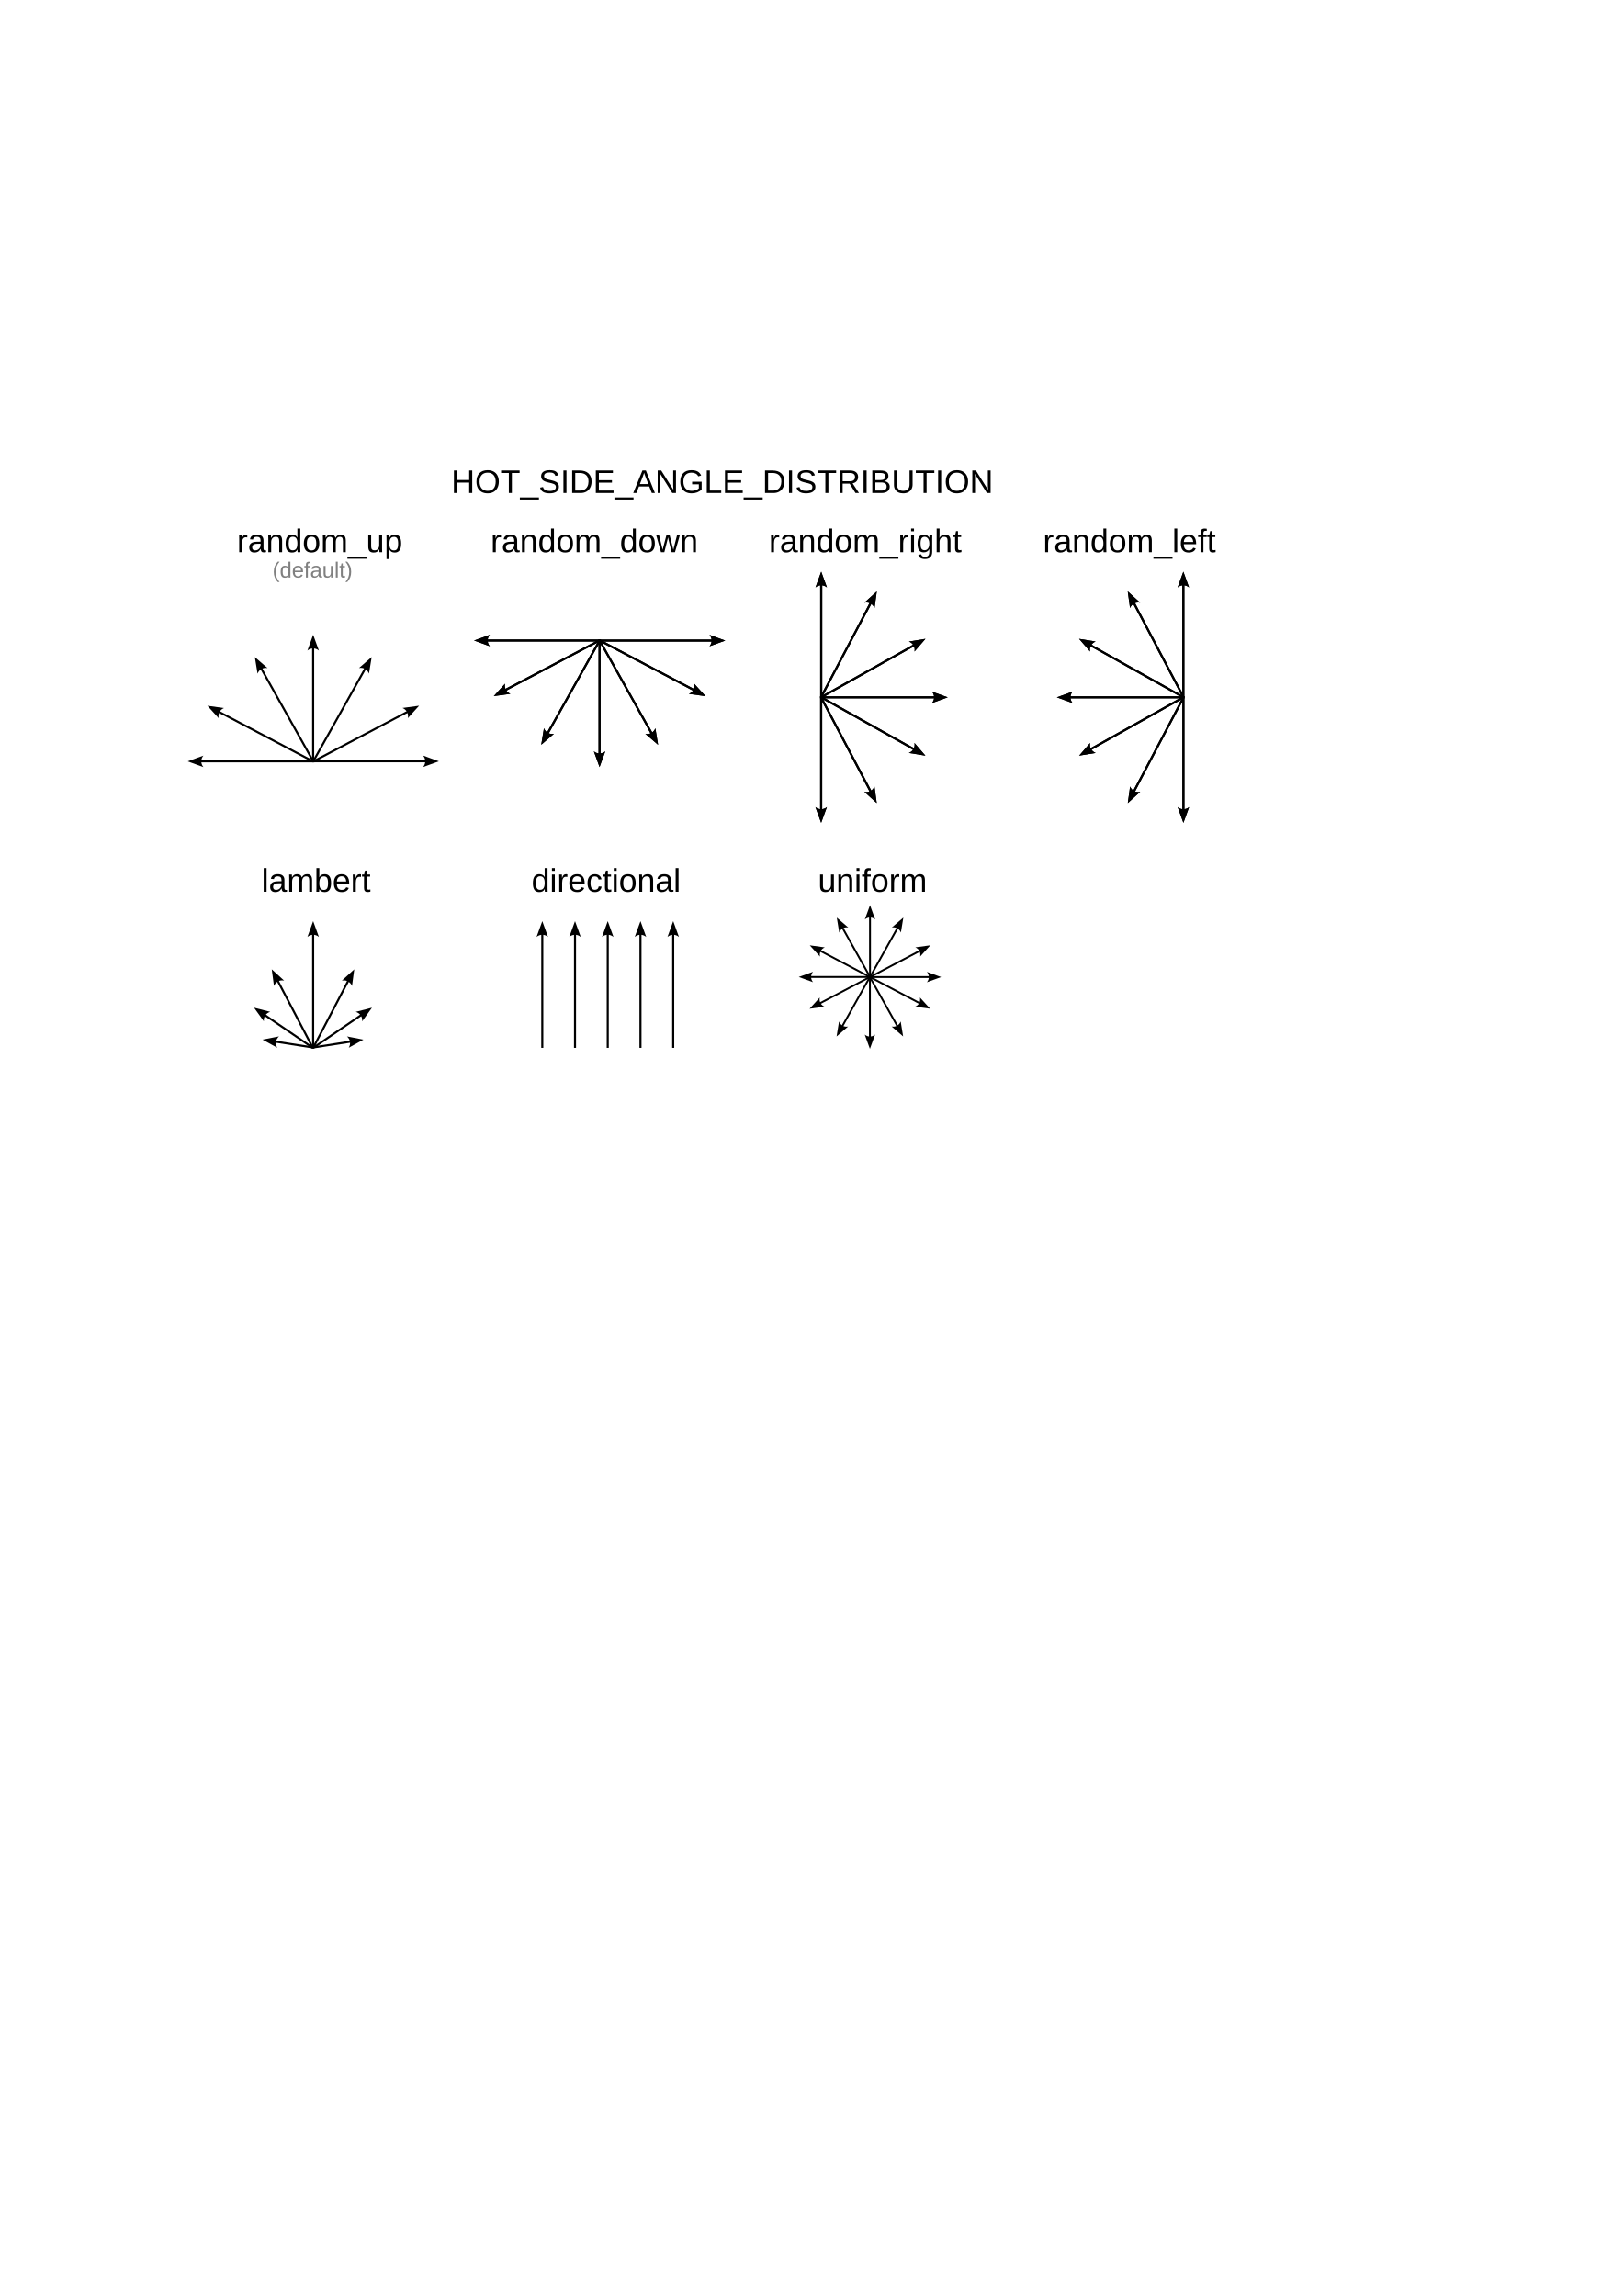
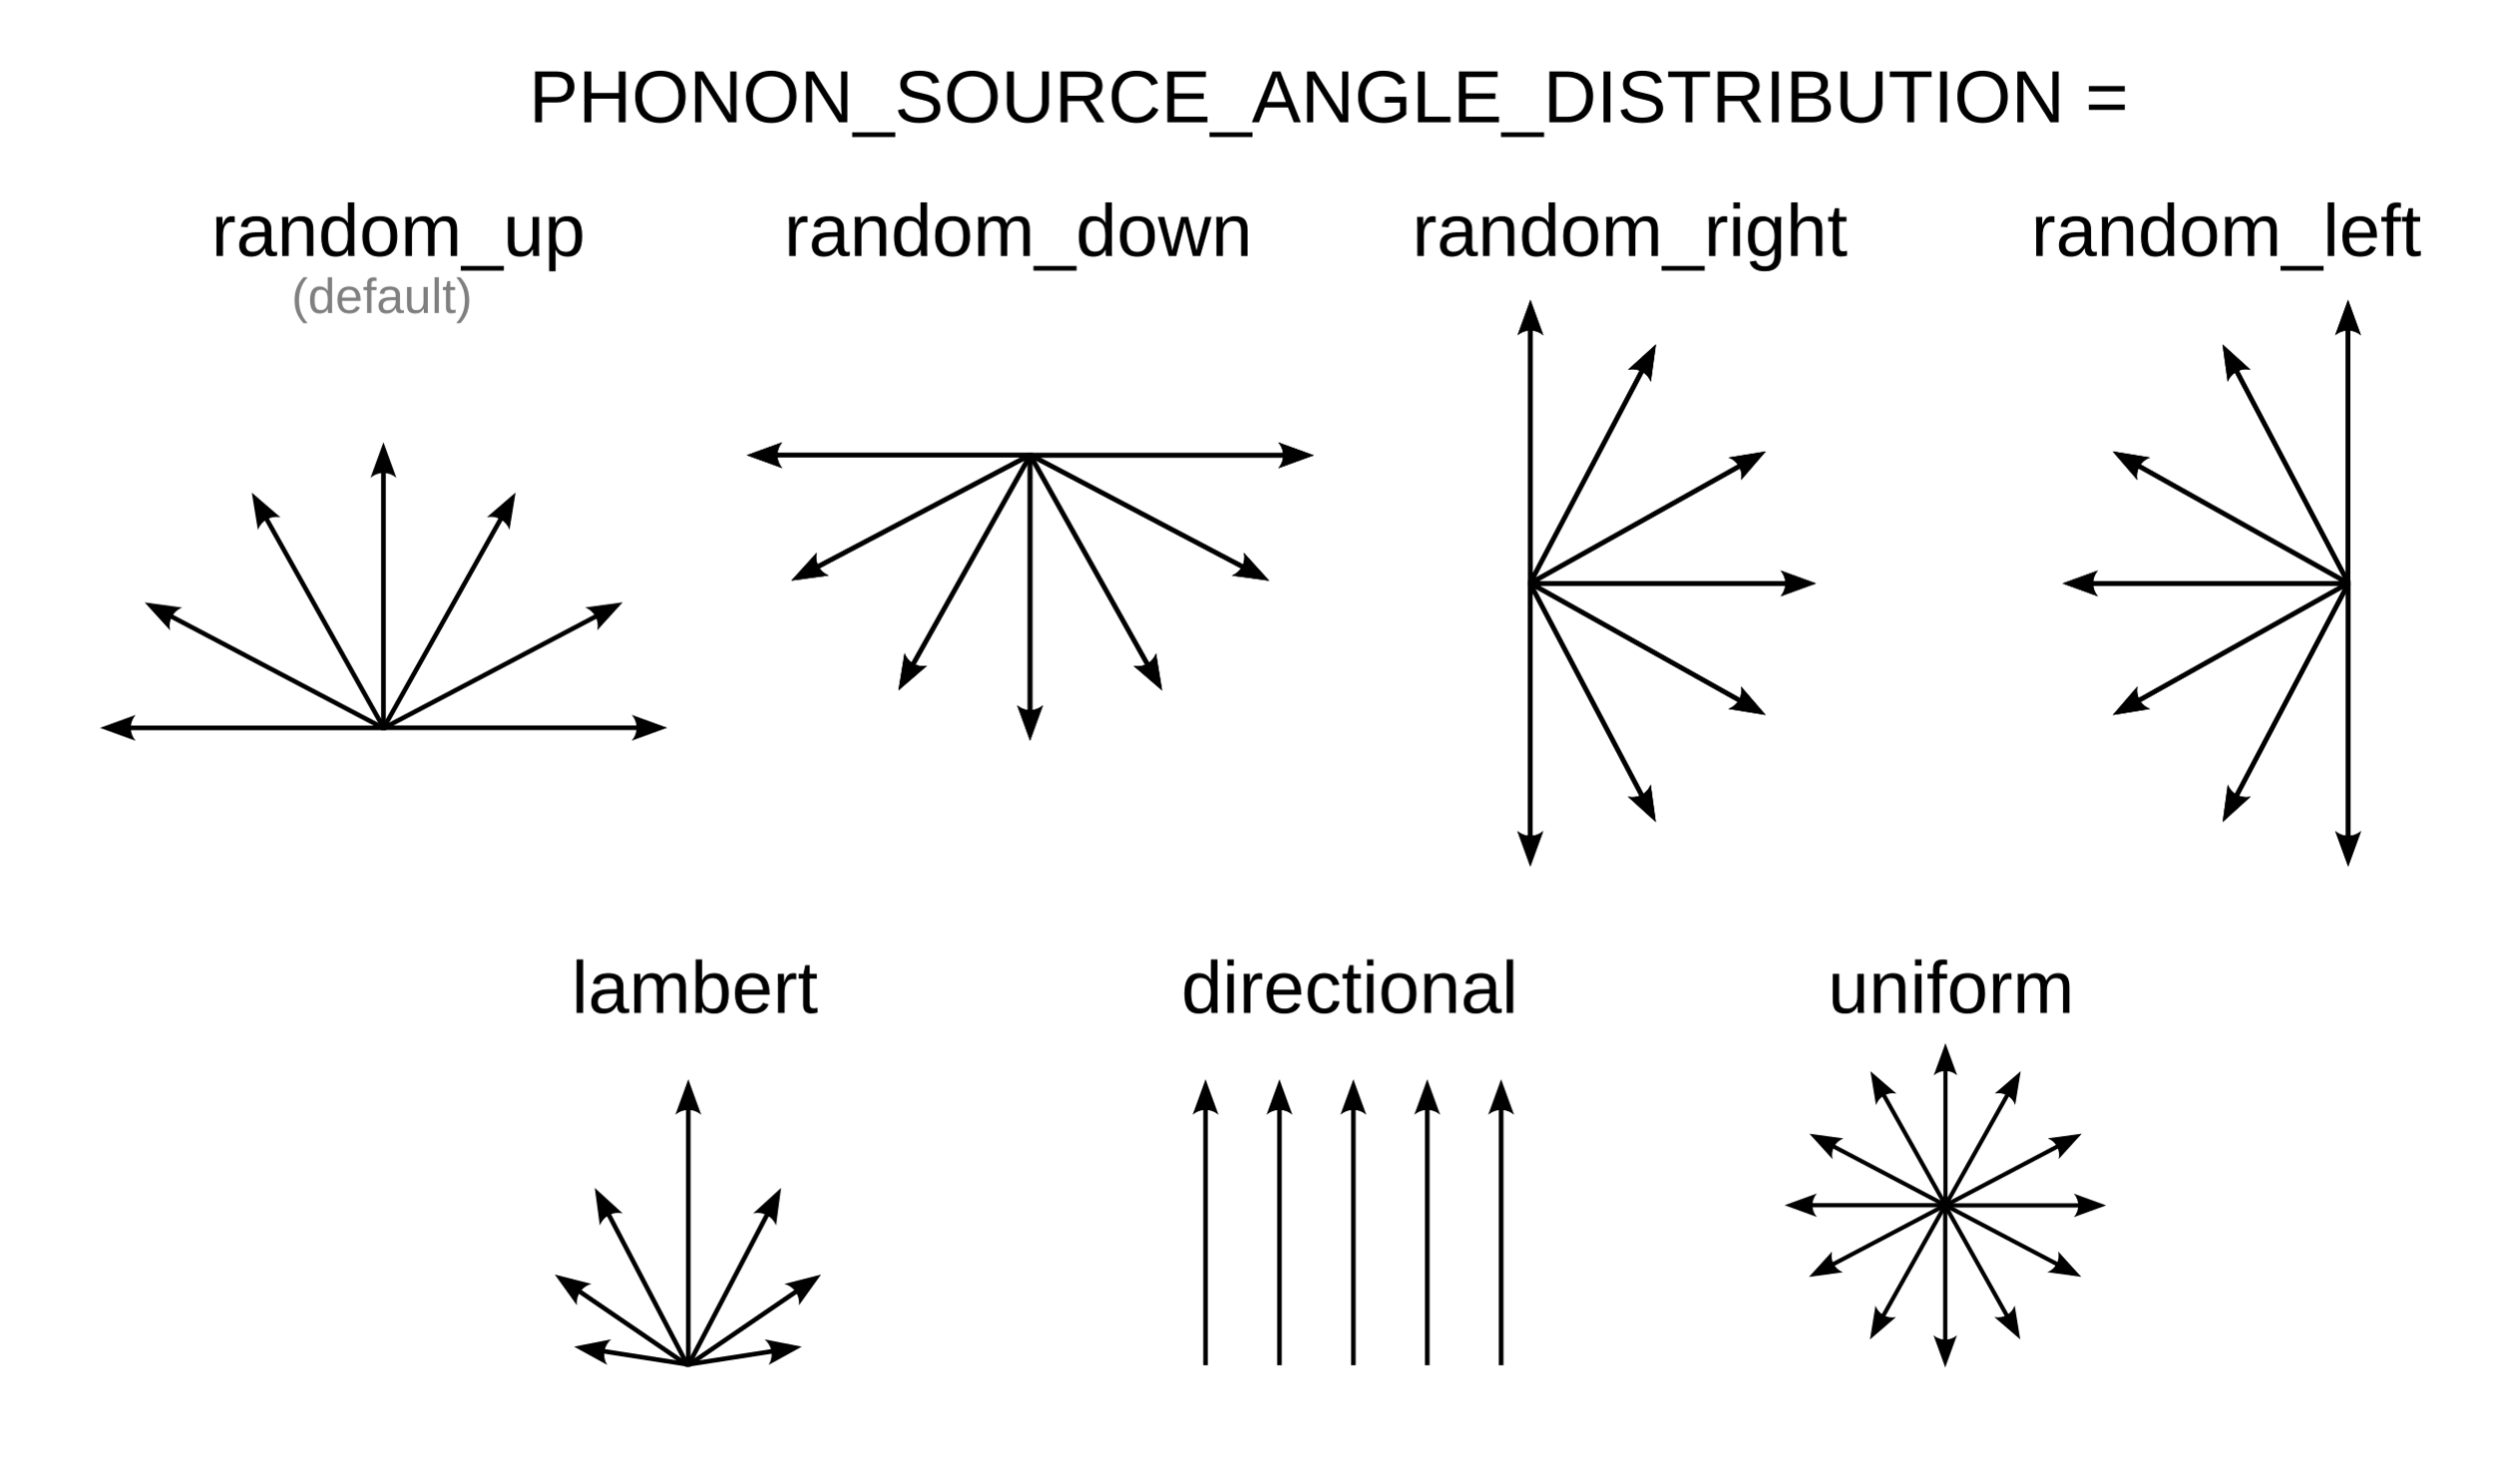
- <svg xmlns="http://www.w3.org/2000/svg" width="210mm" height="297mm" viewBox="0 0 210 297" version="1.1" id="svg5" xml:space="preserve">
+ <svg xmlns="http://www.w3.org/2000/svg" width="142.811mm" height="85.033mm" viewBox="0 0 142.811 85.033" version="1.1" id="svg5" xml:space="preserve">
  <defs id="defs2">
    <marker style="overflow:visible" id="Arrow2" refX="0" refY="0" orient="auto-start-reverse" markerWidth="7.7" markerHeight="5.6" viewBox="0 0 7.7 5.6" preserveAspectRatio="xMidYMid">
      <path transform="scale(0.7)" d="M -2,-4 9,0 -2,4 c 2,-2.33 2,-5.66 0,-8 z" style="fill:context-stroke;fill-rule:evenodd;stroke:none" id="arrow2L" />
    </marker>
    <clipPath clipPathUnits="userSpaceOnUse" id="clipPath380">
      <rect style="fill:#f5fd48;fill-opacity:0.17;stroke-width:0.565;stroke-linecap:round" id="rect382" width="69.013" height="66.797" x="9.318" y="77.368" />
    </clipPath>
  </defs>
-   <g id="layer1">
+   <g id="layer1" transform="translate(-18.53769,-56.76601)">
    <g id="g2092" transform="translate(0,6.35)">
      <path style="fill:none;stroke:#000000;stroke-width:0.265;stroke-linecap:butt;stroke-linejoin:miter;stroke-dasharray:none;stroke-opacity:1;marker-end:url(#Arrow2)" d="M 40.502,92.155 V 77.433" id="path1370" />
      <path style="fill:none;stroke:#000000;stroke-width:0.265;stroke-linecap:butt;stroke-linejoin:miter;stroke-dasharray:none;stroke-opacity:1;marker-end:url(#Arrow2)" d="M 40.502,92.155 47.255,80.101" id="path1591" />
      <path style="fill:none;stroke:#000000;stroke-width:0.265;stroke-linecap:butt;stroke-linejoin:miter;stroke-dasharray:none;stroke-opacity:1;marker-end:url(#Arrow2)" d="M 40.502,92.155 52.729,85.716" id="path1668" />
      <path style="fill:none;stroke:#000000;stroke-width:0.265;stroke-linecap:butt;stroke-linejoin:miter;stroke-dasharray:none;stroke-opacity:1;marker-end:url(#Arrow2)" d="M 40.37,92.128 H 55.092" id="path1680" />
      <path style="fill:none;stroke:#000000;stroke-width:0.265;stroke-linecap:butt;stroke-linejoin:miter;stroke-dasharray:none;stroke-opacity:1;marker-end:url(#Arrow2)" d="M 40.529,92.163 33.776,80.108" id="path1690" />
      <path style="fill:none;stroke:#000000;stroke-width:0.265;stroke-linecap:butt;stroke-linejoin:miter;stroke-dasharray:none;stroke-opacity:1;marker-end:url(#Arrow2)" d="M 40.529,92.163 28.302,85.723" id="path1692" />
      <path style="fill:none;stroke:#000000;stroke-width:0.265;stroke-linecap:butt;stroke-linejoin:miter;stroke-dasharray:none;stroke-opacity:1;marker-end:url(#Arrow2)" d="M 40.661,92.135 H 25.939" id="path1694" />
    </g>
    <text xml:space="preserve" style="font-style:normal;font-variant:normal;font-weight:normal;font-stretch:normal;font-size:16px;line-height:1.25;font-family:Arial;-inkscape-font-specification:Arial;font-variant-ligatures:normal;font-variant-position:normal;font-variant-caps:normal;font-variant-numeric:normal;font-variant-alternates:normal;font-variant-east-asian:normal;font-feature-settings:normal;font-variation-settings:normal;text-indent:0;text-align:start;text-decoration-line:none;text-decoration-style:solid;text-decoration-color:#000000;letter-spacing:normal;word-spacing:normal;text-transform:none;writing-mode:lr-tb;direction:ltr;text-orientation:mixed;dominant-baseline:auto;baseline-shift:baseline;text-anchor:start;white-space:normal;shape-padding:0;shape-margin:0;inline-size:0;opacity:1;vector-effect:none;fill:#000000;fill-opacity:1;stroke-width:1;stroke-linecap:butt;stroke-linejoin:miter;stroke-miterlimit:4;stroke-dasharray:none;stroke-dashoffset:0;stroke-opacity:1;-inkscape-stroke:none;stop-color:#000000;stop-opacity:1" x="114.751" y="262.239" id="text1700" transform="matrix(0.2645833,0,0,0.2645833,0.283545,2.049848)">
      <tspan id="tspan1698" x="114.751" y="262.239">random_up</tspan>
    </text>
    <text xml:space="preserve" style="font-style:normal;font-variant:normal;font-weight:normal;font-stretch:normal;font-size:10.667px;line-height:1.25;font-family:Arial;-inkscape-font-specification:Arial;font-variant-ligatures:normal;font-variant-position:normal;font-variant-caps:normal;font-variant-numeric:normal;font-variant-alternates:normal;font-variant-east-asian:normal;font-feature-settings:normal;font-variation-settings:normal;text-indent:0;text-align:start;text-decoration-line:none;text-decoration-style:solid;text-decoration-color:#000000;letter-spacing:normal;word-spacing:normal;text-transform:none;writing-mode:lr-tb;direction:ltr;text-orientation:mixed;dominant-baseline:auto;baseline-shift:baseline;text-anchor:start;white-space:normal;shape-padding:0;shape-margin:0;inline-size:0;opacity:1;vector-effect:none;fill:#000000;fill-opacity:1;stroke-width:1;stroke-linecap:butt;stroke-linejoin:miter;stroke-miterlimit:4;stroke-dasharray:none;stroke-dashoffset:0;stroke-opacity:1;-inkscape-stroke:none;stop-color:#000000;stop-opacity:1" x="141.125" y="279.245" id="text1704" transform="matrix(0.2645833,0,0,0.2645833,-2.100774,0.8216474)">
      <tspan id="tspan1702" x="141.125" y="279.245" style="font-size:10.667px;fill:#808080">(default)</tspan>
    </text>
    <text xml:space="preserve" style="font-style:normal;font-variant:normal;font-weight:normal;font-stretch:normal;font-size:16px;line-height:1.25;font-family:Arial;-inkscape-font-specification:Arial;font-variant-ligatures:normal;font-variant-position:normal;font-variant-caps:normal;font-variant-numeric:normal;font-variant-alternates:normal;font-variant-east-asian:normal;font-feature-settings:normal;font-variation-settings:normal;text-indent:0;text-align:start;text-decoration-line:none;text-decoration-style:solid;text-decoration-color:#000000;letter-spacing:normal;word-spacing:normal;text-transform:none;writing-mode:lr-tb;direction:ltr;text-orientation:mixed;dominant-baseline:auto;baseline-shift:baseline;text-anchor:start;white-space:normal;shape-padding:0;shape-margin:0;inline-size:0;opacity:1;vector-effect:none;fill:#000000;fill-opacity:1;stroke-width:1;stroke-linecap:butt;stroke-linejoin:miter;stroke-miterlimit:4;stroke-dasharray:none;stroke-dashoffset:0;stroke-opacity:1;-inkscape-stroke:none;stop-color:#000000;stop-opacity:1" x="114.751" y="262.239" id="text1936" transform="matrix(0.2645833,0,0,0.2645833,33.09188,2.049848)">
      <tspan id="tspan1934" x="114.751" y="262.239">random_down</tspan>
    </text>
    <g id="g1995" transform="matrix(1,0,0,-1,0,174.9906)">
      <path style="fill:none;stroke:#000000;stroke-width:0.265;stroke-linecap:butt;stroke-linejoin:miter;stroke-dasharray:none;stroke-opacity:1;marker-end:url(#Arrow2)" d="M 77.544,92.155 V 77.433" id="path1920" />
      <path style="fill:none;stroke:#000000;stroke-width:0.265;stroke-linecap:butt;stroke-linejoin:miter;stroke-dasharray:none;stroke-opacity:1;marker-end:url(#Arrow2)" d="M 77.544,92.155 84.296,80.101" id="path1922" />
      <path style="fill:none;stroke:#000000;stroke-width:0.265;stroke-linecap:butt;stroke-linejoin:miter;stroke-dasharray:none;stroke-opacity:1;marker-end:url(#Arrow2)" d="M 77.544,92.155 89.771,85.716" id="path1924" />
      <path style="fill:none;stroke:#000000;stroke-width:0.265;stroke-linecap:butt;stroke-linejoin:miter;stroke-dasharray:none;stroke-opacity:1;marker-end:url(#Arrow2)" d="M 77.412,92.128 H 92.134" id="path1926" />
      <path style="fill:none;stroke:#000000;stroke-width:0.265;stroke-linecap:butt;stroke-linejoin:miter;stroke-dasharray:none;stroke-opacity:1;marker-end:url(#Arrow2)" d="M 77.571,92.163 70.818,80.108" id="path1928" />
      <path style="fill:none;stroke:#000000;stroke-width:0.265;stroke-linecap:butt;stroke-linejoin:miter;stroke-dasharray:none;stroke-opacity:1;marker-end:url(#Arrow2)" d="M 77.571,92.163 65.343,85.723" id="path1930" />
      <path style="fill:none;stroke:#000000;stroke-width:0.265;stroke-linecap:butt;stroke-linejoin:miter;stroke-dasharray:none;stroke-opacity:1;marker-end:url(#Arrow2)" d="M 77.703,92.135 H 62.981" id="path1932" />
      <path style="fill:none;stroke:#000000;stroke-width:0.265;stroke-linecap:butt;stroke-linejoin:miter;stroke-dasharray:none;stroke-opacity:1;marker-end:url(#Arrow2)" d="M 77.544,92.155 V 77.433" id="path1948" />
      <path style="fill:none;stroke:#000000;stroke-width:0.265;stroke-linecap:butt;stroke-linejoin:miter;stroke-dasharray:none;stroke-opacity:1;marker-end:url(#Arrow2)" d="M 77.544,92.155 84.296,80.101" id="path1950" />
      <path style="fill:none;stroke:#000000;stroke-width:0.265;stroke-linecap:butt;stroke-linejoin:miter;stroke-dasharray:none;stroke-opacity:1;marker-end:url(#Arrow2)" d="M 77.544,92.155 89.771,85.716" id="path1952" />
      <path style="fill:none;stroke:#000000;stroke-width:0.265;stroke-linecap:butt;stroke-linejoin:miter;stroke-dasharray:none;stroke-opacity:1;marker-end:url(#Arrow2)" d="M 77.412,92.128 H 92.134" id="path1954" />
      <path style="fill:none;stroke:#000000;stroke-width:0.265;stroke-linecap:butt;stroke-linejoin:miter;stroke-dasharray:none;stroke-opacity:1;marker-end:url(#Arrow2)" d="M 77.571,92.163 70.818,80.108" id="path1956" />
      <path style="fill:none;stroke:#000000;stroke-width:0.265;stroke-linecap:butt;stroke-linejoin:miter;stroke-dasharray:none;stroke-opacity:1;marker-end:url(#Arrow2)" d="M 77.571,92.163 65.343,85.723" id="path1958" />
      <path style="fill:none;stroke:#000000;stroke-width:0.265;stroke-linecap:butt;stroke-linejoin:miter;stroke-dasharray:none;stroke-opacity:1;marker-end:url(#Arrow2)" d="M 77.703,92.135 H 62.981" id="path1960" />
    </g>
    <text xml:space="preserve" style="font-style:normal;font-variant:normal;font-weight:normal;font-stretch:normal;font-size:16px;line-height:1.25;font-family:Arial;-inkscape-font-specification:Arial;font-variant-ligatures:normal;font-variant-position:normal;font-variant-caps:normal;font-variant-numeric:normal;font-variant-alternates:normal;font-variant-east-asian:normal;font-feature-settings:normal;font-variation-settings:normal;text-indent:0;text-align:start;text-decoration-line:none;text-decoration-style:solid;text-decoration-color:#000000;letter-spacing:normal;word-spacing:normal;text-transform:none;writing-mode:lr-tb;direction:ltr;text-orientation:mixed;dominant-baseline:auto;baseline-shift:baseline;text-anchor:start;white-space:normal;shape-padding:0;shape-margin:0;inline-size:0;opacity:1;vector-effect:none;fill:#000000;fill-opacity:1;stroke-width:1;stroke-linecap:butt;stroke-linejoin:miter;stroke-miterlimit:4;stroke-dasharray:none;stroke-dashoffset:0;stroke-opacity:1;-inkscape-stroke:none;stop-color:#000000;stop-opacity:1" x="114.751" y="262.239" id="text2003" transform="matrix(0.2645833,0,0,0.2645833,69.07521,2.049848)">
      <tspan id="tspan2001" x="114.751" y="262.239">random_right</tspan>
    </text>
    <g id="g2035" transform="matrix(0,-1,-1,0,198.3383,167.75)">
      <path style="fill:none;stroke:#000000;stroke-width:0.265;stroke-linecap:butt;stroke-linejoin:miter;stroke-dasharray:none;stroke-opacity:1;marker-end:url(#Arrow2)" d="M 77.544,92.155 V 77.433" id="path2007" />
      <path style="fill:none;stroke:#000000;stroke-width:0.265;stroke-linecap:butt;stroke-linejoin:miter;stroke-dasharray:none;stroke-opacity:1;marker-end:url(#Arrow2)" d="M 77.544,92.155 84.296,80.101" id="path2009" />
      <path style="fill:none;stroke:#000000;stroke-width:0.265;stroke-linecap:butt;stroke-linejoin:miter;stroke-dasharray:none;stroke-opacity:1;marker-end:url(#Arrow2)" d="M 77.544,92.155 89.771,85.716" id="path2011" />
      <path style="fill:none;stroke:#000000;stroke-width:0.265;stroke-linecap:butt;stroke-linejoin:miter;stroke-dasharray:none;stroke-opacity:1;marker-end:url(#Arrow2)" d="M 77.412,92.128 H 92.134" id="path2013" />
      <path style="fill:none;stroke:#000000;stroke-width:0.265;stroke-linecap:butt;stroke-linejoin:miter;stroke-dasharray:none;stroke-opacity:1;marker-end:url(#Arrow2)" d="M 77.571,92.163 70.818,80.108" id="path2015" />
      <path style="fill:none;stroke:#000000;stroke-width:0.265;stroke-linecap:butt;stroke-linejoin:miter;stroke-dasharray:none;stroke-opacity:1;marker-end:url(#Arrow2)" d="M 77.571,92.163 65.343,85.723" id="path2017" />
      <path style="fill:none;stroke:#000000;stroke-width:0.265;stroke-linecap:butt;stroke-linejoin:miter;stroke-dasharray:none;stroke-opacity:1;marker-end:url(#Arrow2)" d="M 77.703,92.135 H 62.981" id="path2019" />
      <path style="fill:none;stroke:#000000;stroke-width:0.265;stroke-linecap:butt;stroke-linejoin:miter;stroke-dasharray:none;stroke-opacity:1;marker-end:url(#Arrow2)" d="M 77.544,92.155 V 77.433" id="path2021" />
      <path style="fill:none;stroke:#000000;stroke-width:0.265;stroke-linecap:butt;stroke-linejoin:miter;stroke-dasharray:none;stroke-opacity:1;marker-end:url(#Arrow2)" d="M 77.544,92.155 84.296,80.101" id="path2023" />
      <path style="fill:none;stroke:#000000;stroke-width:0.265;stroke-linecap:butt;stroke-linejoin:miter;stroke-dasharray:none;stroke-opacity:1;marker-end:url(#Arrow2)" d="M 77.544,92.155 89.771,85.716" id="path2025" />
      <path style="fill:none;stroke:#000000;stroke-width:0.265;stroke-linecap:butt;stroke-linejoin:miter;stroke-dasharray:none;stroke-opacity:1;marker-end:url(#Arrow2)" d="M 77.412,92.128 H 92.134" id="path2027" />
      <path style="fill:none;stroke:#000000;stroke-width:0.265;stroke-linecap:butt;stroke-linejoin:miter;stroke-dasharray:none;stroke-opacity:1;marker-end:url(#Arrow2)" d="M 77.571,92.163 70.818,80.108" id="path2029" />
      <path style="fill:none;stroke:#000000;stroke-width:0.265;stroke-linecap:butt;stroke-linejoin:miter;stroke-dasharray:none;stroke-opacity:1;marker-end:url(#Arrow2)" d="M 77.571,92.163 65.343,85.723" id="path2031" />
      <path style="fill:none;stroke:#000000;stroke-width:0.265;stroke-linecap:butt;stroke-linejoin:miter;stroke-dasharray:none;stroke-opacity:1;marker-end:url(#Arrow2)" d="M 77.703,92.135 H 62.981" id="path2033" />
    </g>
    <g id="g2069" transform="rotate(-90,114.3344,53.41567)">
      <path style="fill:none;stroke:#000000;stroke-width:0.265;stroke-linecap:butt;stroke-linejoin:miter;stroke-dasharray:none;stroke-opacity:1;marker-end:url(#Arrow2)" d="M 77.544,92.155 V 77.433" id="path2041" />
      <path style="fill:none;stroke:#000000;stroke-width:0.265;stroke-linecap:butt;stroke-linejoin:miter;stroke-dasharray:none;stroke-opacity:1;marker-end:url(#Arrow2)" d="M 77.544,92.155 84.296,80.101" id="path2043" />
      <path style="fill:none;stroke:#000000;stroke-width:0.265;stroke-linecap:butt;stroke-linejoin:miter;stroke-dasharray:none;stroke-opacity:1;marker-end:url(#Arrow2)" d="M 77.544,92.155 89.771,85.716" id="path2045" />
      <path style="fill:none;stroke:#000000;stroke-width:0.265;stroke-linecap:butt;stroke-linejoin:miter;stroke-dasharray:none;stroke-opacity:1;marker-end:url(#Arrow2)" d="M 77.412,92.128 H 92.134" id="path2047" />
      <path style="fill:none;stroke:#000000;stroke-width:0.265;stroke-linecap:butt;stroke-linejoin:miter;stroke-dasharray:none;stroke-opacity:1;marker-end:url(#Arrow2)" d="M 77.571,92.163 70.818,80.108" id="path2049" />
      <path style="fill:none;stroke:#000000;stroke-width:0.265;stroke-linecap:butt;stroke-linejoin:miter;stroke-dasharray:none;stroke-opacity:1;marker-end:url(#Arrow2)" d="M 77.571,92.163 65.343,85.723" id="path2051" />
      <path style="fill:none;stroke:#000000;stroke-width:0.265;stroke-linecap:butt;stroke-linejoin:miter;stroke-dasharray:none;stroke-opacity:1;marker-end:url(#Arrow2)" d="M 77.703,92.135 H 62.981" id="path2053" />
      <path style="fill:none;stroke:#000000;stroke-width:0.265;stroke-linecap:butt;stroke-linejoin:miter;stroke-dasharray:none;stroke-opacity:1;marker-end:url(#Arrow2)" d="M 77.544,92.155 V 77.433" id="path2055" />
      <path style="fill:none;stroke:#000000;stroke-width:0.265;stroke-linecap:butt;stroke-linejoin:miter;stroke-dasharray:none;stroke-opacity:1;marker-end:url(#Arrow2)" d="M 77.544,92.155 84.296,80.101" id="path2057" />
      <path style="fill:none;stroke:#000000;stroke-width:0.265;stroke-linecap:butt;stroke-linejoin:miter;stroke-dasharray:none;stroke-opacity:1;marker-end:url(#Arrow2)" d="M 77.544,92.155 89.771,85.716" id="path2059" />
      <path style="fill:none;stroke:#000000;stroke-width:0.265;stroke-linecap:butt;stroke-linejoin:miter;stroke-dasharray:none;stroke-opacity:1;marker-end:url(#Arrow2)" d="M 77.412,92.128 H 92.134" id="path2061" />
      <path style="fill:none;stroke:#000000;stroke-width:0.265;stroke-linecap:butt;stroke-linejoin:miter;stroke-dasharray:none;stroke-opacity:1;marker-end:url(#Arrow2)" d="M 77.571,92.163 70.818,80.108" id="path2063" />
      <path style="fill:none;stroke:#000000;stroke-width:0.265;stroke-linecap:butt;stroke-linejoin:miter;stroke-dasharray:none;stroke-opacity:1;marker-end:url(#Arrow2)" d="M 77.571,92.163 65.343,85.723" id="path2065" />
      <path style="fill:none;stroke:#000000;stroke-width:0.265;stroke-linecap:butt;stroke-linejoin:miter;stroke-dasharray:none;stroke-opacity:1;marker-end:url(#Arrow2)" d="M 77.703,92.135 H 62.981" id="path2067" />
    </g>
    <text xml:space="preserve" style="font-style:normal;font-variant:normal;font-weight:normal;font-stretch:normal;font-size:16px;line-height:1.25;font-family:Arial;-inkscape-font-specification:Arial;font-variant-ligatures:normal;font-variant-position:normal;font-variant-caps:normal;font-variant-numeric:normal;font-variant-alternates:normal;font-variant-east-asian:normal;font-feature-settings:normal;font-variation-settings:normal;text-indent:0;text-align:start;text-decoration-line:none;text-decoration-style:solid;text-decoration-color:#000000;letter-spacing:normal;word-spacing:normal;text-transform:none;writing-mode:lr-tb;direction:ltr;text-orientation:mixed;dominant-baseline:auto;baseline-shift:baseline;text-anchor:start;white-space:normal;shape-padding:0;shape-margin:0;inline-size:0;opacity:1;vector-effect:none;fill:#000000;fill-opacity:1;stroke-width:1;stroke-linecap:butt;stroke-linejoin:miter;stroke-miterlimit:4;stroke-dasharray:none;stroke-dashoffset:0;stroke-opacity:1;-inkscape-stroke:none;stop-color:#000000;stop-opacity:1" x="114.751" y="262.239" id="text2075" transform="matrix(0.2645833,0,0,0.2645833,104.5294,2.049848)">
      <tspan id="tspan2073" x="114.751" y="262.239">random_left</tspan>
    </text>
-     <text xml:space="preserve" style="font-style:normal;font-variant:normal;font-weight:normal;font-stretch:normal;font-size:16px;line-height:1.25;font-family:Arial;-inkscape-font-specification:Arial;font-variant-ligatures:normal;font-variant-position:normal;font-variant-caps:normal;font-variant-numeric:normal;font-variant-alternates:normal;font-variant-east-asian:normal;font-feature-settings:normal;font-variation-settings:normal;text-indent:0;text-align:start;text-decoration-line:none;text-decoration-style:solid;text-decoration-color:#000000;letter-spacing:normal;word-spacing:normal;text-transform:none;writing-mode:lr-tb;direction:ltr;text-orientation:mixed;dominant-baseline:auto;baseline-shift:baseline;text-anchor:start;white-space:normal;shape-padding:0;shape-margin:0;inline-size:0;opacity:1;vector-effect:none;fill:#000000;fill-opacity:1;stroke-width:1;stroke-linecap:butt;stroke-linejoin:miter;stroke-miterlimit:4;stroke-dasharray:none;stroke-dashoffset:0;stroke-opacity:1;-inkscape-stroke:none;stop-color:#000000;stop-opacity:1" x="114.751" y="262.239" id="text2100" transform="matrix(0.2645833,0,0,0.2645833,3.458545,45.97068)">
+     <text xml:space="preserve" style="font-style:normal;font-variant:normal;font-weight:normal;font-stretch:normal;font-size:16px;line-height:1.25;font-family:Arial;-inkscape-font-specification:Arial;font-variant-ligatures:normal;font-variant-position:normal;font-variant-caps:normal;font-variant-numeric:normal;font-variant-alternates:normal;font-variant-east-asian:normal;font-feature-settings:normal;font-variation-settings:normal;text-indent:0;text-align:start;text-decoration-line:none;text-decoration-style:solid;text-decoration-color:#000000;letter-spacing:normal;word-spacing:normal;text-transform:none;writing-mode:lr-tb;direction:ltr;text-orientation:mixed;dominant-baseline:auto;baseline-shift:baseline;text-anchor:start;white-space:normal;shape-padding:0;shape-margin:0;inline-size:0;opacity:1;vector-effect:none;fill:#000000;fill-opacity:1;stroke-width:1;stroke-linecap:butt;stroke-linejoin:miter;stroke-miterlimit:4;stroke-dasharray:none;stroke-dashoffset:0;stroke-opacity:1;-inkscape-stroke:none;stop-color:#000000;stop-opacity:1" x="114.751" y="262.239" id="text2100" transform="matrix(0.2645833,0,0,0.2645833,20.92105,45.44152)">
      <tspan id="tspan2098" x="114.751" y="262.239">lambert</tspan>
    </text>
-     <path style="fill:none;stroke:#000000;stroke-width:0.265;stroke-linecap:butt;stroke-linejoin:miter;stroke-dasharray:none;stroke-opacity:1;marker-end:url(#Arrow2)" d="M 40.502,135.547 V 120.825" id="path2104" />
-     <path style="fill:none;stroke:#000000;stroke-width:0.265;stroke-linecap:butt;stroke-linejoin:miter;stroke-dasharray:none;stroke-opacity:1;marker-end:url(#Arrow2)" d="m 40.502,135.547 4.541,-8.682" id="path2106" />
-     <path style="fill:none;stroke:#000000;stroke-width:0.265;stroke-linecap:butt;stroke-linejoin:miter;stroke-dasharray:none;stroke-opacity:1;marker-end:url(#Arrow2)" d="m 40.502,135.547 6.227,-4.254" id="path2108" />
-     <path style="fill:none;stroke:#000000;stroke-width:0.265;stroke-linecap:butt;stroke-linejoin:miter;stroke-dasharray:none;stroke-opacity:1;marker-end:url(#Arrow2)" d="m 40.37,135.519 4.985,-0.779" id="path2110" />
-     <path style="fill:none;stroke:#000000;stroke-width:0.265;stroke-linecap:butt;stroke-linejoin:miter;stroke-dasharray:none;stroke-opacity:1;marker-end:url(#Arrow2)" d="m 40.461,135.545 -4.541,-8.682" id="path2147" />
-     <path style="fill:none;stroke:#000000;stroke-width:0.265;stroke-linecap:butt;stroke-linejoin:miter;stroke-dasharray:none;stroke-opacity:1;marker-end:url(#Arrow2)" d="m 40.461,135.545 -6.227,-4.254" id="path2149" />
-     <path style="fill:none;stroke:#000000;stroke-width:0.265;stroke-linecap:butt;stroke-linejoin:miter;stroke-dasharray:none;stroke-opacity:1;marker-end:url(#Arrow2)" d="M 40.593,135.518 35.608,134.738" id="path2151" />
-     <text xml:space="preserve" style="font-style:normal;font-variant:normal;font-weight:normal;font-stretch:normal;font-size:16px;line-height:1.25;font-family:Arial;-inkscape-font-specification:Arial;font-variant-ligatures:normal;font-variant-position:normal;font-variant-caps:normal;font-variant-numeric:normal;font-variant-alternates:normal;font-variant-east-asian:normal;font-feature-settings:normal;font-variation-settings:normal;text-indent:0;text-align:start;text-decoration-line:none;text-decoration-style:solid;text-decoration-color:#000000;letter-spacing:normal;word-spacing:normal;text-transform:none;writing-mode:lr-tb;direction:ltr;text-orientation:mixed;dominant-baseline:auto;baseline-shift:baseline;text-anchor:start;white-space:normal;shape-padding:0;shape-margin:0;inline-size:0;opacity:1;vector-effect:none;fill:#000000;fill-opacity:1;stroke-width:1;stroke-linecap:butt;stroke-linejoin:miter;stroke-miterlimit:4;stroke-dasharray:none;stroke-dashoffset:0;stroke-opacity:1;-inkscape-stroke:none;stop-color:#000000;stop-opacity:1" x="114.751" y="262.239" id="text2157" transform="matrix(0.2645833,0,0,0.2645833,38.38355,45.97068)">
+     <path style="fill:none;stroke:#000000;stroke-width:0.265;stroke-linecap:butt;stroke-linejoin:miter;stroke-dasharray:none;stroke-opacity:1;marker-end:url(#Arrow2)" d="M 57.965,135.017 V 120.295" id="path2104" />
+     <path style="fill:none;stroke:#000000;stroke-width:0.265;stroke-linecap:butt;stroke-linejoin:miter;stroke-dasharray:none;stroke-opacity:1;marker-end:url(#Arrow2)" d="m 57.965,135.017 4.541,-8.682" id="path2106" />
+     <path style="fill:none;stroke:#000000;stroke-width:0.265;stroke-linecap:butt;stroke-linejoin:miter;stroke-dasharray:none;stroke-opacity:1;marker-end:url(#Arrow2)" d="m 57.965,135.017 6.227,-4.254" id="path2108" />
+     <path style="fill:none;stroke:#000000;stroke-width:0.265;stroke-linecap:butt;stroke-linejoin:miter;stroke-dasharray:none;stroke-opacity:1;marker-end:url(#Arrow2)" d="m 57.832,134.99 4.985,-0.779" id="path2110" />
+     <path style="fill:none;stroke:#000000;stroke-width:0.265;stroke-linecap:butt;stroke-linejoin:miter;stroke-dasharray:none;stroke-opacity:1;marker-end:url(#Arrow2)" d="m 57.923,135.016 -4.541,-8.682" id="path2147" />
+     <path style="fill:none;stroke:#000000;stroke-width:0.265;stroke-linecap:butt;stroke-linejoin:miter;stroke-dasharray:none;stroke-opacity:1;marker-end:url(#Arrow2)" d="m 57.923,135.016 -6.227,-4.254" id="path2149" />
+     <path style="fill:none;stroke:#000000;stroke-width:0.265;stroke-linecap:butt;stroke-linejoin:miter;stroke-dasharray:none;stroke-opacity:1;marker-end:url(#Arrow2)" d="m 58.056,134.989 -4.985,-0.779" id="path2151" />
+     <text xml:space="preserve" style="font-style:normal;font-variant:normal;font-weight:normal;font-stretch:normal;font-size:16px;line-height:1.25;font-family:Arial;-inkscape-font-specification:Arial;font-variant-ligatures:normal;font-variant-position:normal;font-variant-caps:normal;font-variant-numeric:normal;font-variant-alternates:normal;font-variant-east-asian:normal;font-feature-settings:normal;font-variation-settings:normal;text-indent:0;text-align:start;text-decoration-line:none;text-decoration-style:solid;text-decoration-color:#000000;letter-spacing:normal;word-spacing:normal;text-transform:none;writing-mode:lr-tb;direction:ltr;text-orientation:mixed;dominant-baseline:auto;baseline-shift:baseline;text-anchor:start;white-space:normal;shape-padding:0;shape-margin:0;inline-size:0;opacity:1;vector-effect:none;fill:#000000;fill-opacity:1;stroke-width:1;stroke-linecap:butt;stroke-linejoin:miter;stroke-miterlimit:4;stroke-dasharray:none;stroke-dashoffset:0;stroke-opacity:1;-inkscape-stroke:none;stop-color:#000000;stop-opacity:1" x="114.751" y="262.239" id="text2157" transform="matrix(0.2645833,0,0,0.2645833,55.84606,45.44152)">
      <tspan id="tspan2155" x="114.751" y="262.239">directional</tspan>
    </text>
-     <path style="fill:none;stroke:#000000;stroke-width:0.265;stroke-linecap:butt;stroke-linejoin:miter;stroke-dasharray:none;stroke-opacity:1;marker-end:url(#Arrow2)" d="M 70.136,135.547 V 120.825" id="path2161" />
-     <path style="fill:none;stroke:#000000;stroke-width:0.265;stroke-linecap:butt;stroke-linejoin:miter;stroke-dasharray:none;stroke-opacity:1;marker-end:url(#Arrow2)" d="M 74.369,135.547 V 120.825" id="path2165" />
-     <path style="fill:none;stroke:#000000;stroke-width:0.265;stroke-linecap:butt;stroke-linejoin:miter;stroke-dasharray:none;stroke-opacity:1;marker-end:url(#Arrow2)" d="M 78.602,135.547 V 120.825" id="path2169" />
-     <path style="fill:none;stroke:#000000;stroke-width:0.265;stroke-linecap:butt;stroke-linejoin:miter;stroke-dasharray:none;stroke-opacity:1;marker-end:url(#Arrow2)" d="M 82.836,135.547 V 120.825" id="path2173" />
-     <path style="fill:none;stroke:#000000;stroke-width:0.265;stroke-linecap:butt;stroke-linejoin:miter;stroke-dasharray:none;stroke-opacity:1;marker-end:url(#Arrow2)" d="M 87.069,135.547 V 120.825" id="path2177" />
-     <text xml:space="preserve" style="font-style:normal;font-variant:normal;font-weight:normal;font-stretch:normal;font-size:16px;line-height:1.25;font-family:Arial;-inkscape-font-specification:Arial;font-variant-ligatures:normal;font-variant-position:normal;font-variant-caps:normal;font-variant-numeric:normal;font-variant-alternates:normal;font-variant-east-asian:normal;font-feature-settings:normal;font-variation-settings:normal;text-indent:0;text-align:start;text-decoration-line:none;text-decoration-style:solid;text-decoration-color:#000000;letter-spacing:normal;word-spacing:normal;text-transform:none;writing-mode:lr-tb;direction:ltr;text-orientation:mixed;dominant-baseline:auto;baseline-shift:baseline;text-anchor:start;white-space:normal;shape-padding:0;shape-margin:0;inline-size:0;opacity:1;vector-effect:none;fill:#000000;fill-opacity:1;stroke-width:1;stroke-linecap:butt;stroke-linejoin:miter;stroke-miterlimit:4;stroke-dasharray:none;stroke-dashoffset:0;stroke-opacity:1;-inkscape-stroke:none;stop-color:#000000;stop-opacity:1" x="114.751" y="262.239" id="text2183" transform="matrix(0.2645833,0,0,0.2645833,75.42522,45.97068)">
+     <path style="fill:none;stroke:#000000;stroke-width:0.265;stroke-linecap:butt;stroke-linejoin:miter;stroke-dasharray:none;stroke-opacity:1;marker-end:url(#Arrow2)" d="M 87.598,135.017 V 120.295" id="path2161" />
+     <path style="fill:none;stroke:#000000;stroke-width:0.265;stroke-linecap:butt;stroke-linejoin:miter;stroke-dasharray:none;stroke-opacity:1;marker-end:url(#Arrow2)" d="M 91.831,135.017 V 120.295" id="path2165" />
+     <path style="fill:none;stroke:#000000;stroke-width:0.265;stroke-linecap:butt;stroke-linejoin:miter;stroke-dasharray:none;stroke-opacity:1;marker-end:url(#Arrow2)" d="M 96.065,135.017 V 120.295" id="path2169" />
+     <path style="fill:none;stroke:#000000;stroke-width:0.265;stroke-linecap:butt;stroke-linejoin:miter;stroke-dasharray:none;stroke-opacity:1;marker-end:url(#Arrow2)" d="M 100.298,135.017 V 120.295" id="path2173" />
+     <path style="fill:none;stroke:#000000;stroke-width:0.265;stroke-linecap:butt;stroke-linejoin:miter;stroke-dasharray:none;stroke-opacity:1;marker-end:url(#Arrow2)" d="M 104.531,135.017 V 120.295" id="path2177" />
+     <text xml:space="preserve" style="font-style:normal;font-variant:normal;font-weight:normal;font-stretch:normal;font-size:16px;line-height:1.25;font-family:Arial;-inkscape-font-specification:Arial;font-variant-ligatures:normal;font-variant-position:normal;font-variant-caps:normal;font-variant-numeric:normal;font-variant-alternates:normal;font-variant-east-asian:normal;font-feature-settings:normal;font-variation-settings:normal;text-indent:0;text-align:start;text-decoration-line:none;text-decoration-style:solid;text-decoration-color:#000000;letter-spacing:normal;word-spacing:normal;text-transform:none;writing-mode:lr-tb;direction:ltr;text-orientation:mixed;dominant-baseline:auto;baseline-shift:baseline;text-anchor:start;white-space:normal;shape-padding:0;shape-margin:0;inline-size:0;opacity:1;vector-effect:none;fill:#000000;fill-opacity:1;stroke-width:1;stroke-linecap:butt;stroke-linejoin:miter;stroke-miterlimit:4;stroke-dasharray:none;stroke-dashoffset:0;stroke-opacity:1;-inkscape-stroke:none;stop-color:#000000;stop-opacity:1" x="114.751" y="262.239" id="text2183" transform="matrix(0.2645833,0,0,0.2645833,92.88773,45.44152)">
      <tspan id="tspan2181" x="114.751" y="262.239">uniform</tspan>
    </text>
-     <path style="fill:none;stroke:#000000;stroke-width:0.24;stroke-linecap:butt;stroke-linejoin:miter;stroke-dasharray:none;stroke-opacity:1;marker-end:url(#Arrow2)" d="m 112.522,126.388 v -7.788" id="path2187" />
-     <path style="fill:none;stroke:#000000;stroke-width:0.24;stroke-linecap:butt;stroke-linejoin:miter;stroke-dasharray:none;stroke-opacity:1;marker-end:url(#Arrow2)" d="m 112.522,126.388 3.572,-6.376" id="path2189" />
-     <path style="fill:none;stroke:#000000;stroke-width:0.24;stroke-linecap:butt;stroke-linejoin:miter;stroke-dasharray:none;stroke-opacity:1;marker-end:url(#Arrow2)" d="m 112.522,126.388 6.468,-3.406" id="path2191" />
-     <path style="fill:none;stroke:#000000;stroke-width:0.24;stroke-linecap:butt;stroke-linejoin:miter;stroke-dasharray:none;stroke-opacity:1;marker-end:url(#Arrow2)" d="m 112.536,126.392 -3.572,-6.376" id="path2195" />
-     <path style="fill:none;stroke:#000000;stroke-width:0.24;stroke-linecap:butt;stroke-linejoin:miter;stroke-dasharray:none;stroke-opacity:1;marker-end:url(#Arrow2)" d="m 112.536,126.392 -6.468,-3.406" id="path2197" />
-     <path style="fill:none;stroke:#000000;stroke-width:0.24;stroke-linecap:butt;stroke-linejoin:miter;stroke-dasharray:none;stroke-opacity:1;marker-end:url(#Arrow2)" d="M 112.606,126.377 H 104.819" id="path2199" />
-     <g id="g2276" transform="matrix(1,0,0,-1,6.159082,252.7638)">
+     <path style="fill:none;stroke:#000000;stroke-width:0.24;stroke-linecap:butt;stroke-linejoin:miter;stroke-dasharray:none;stroke-opacity:1;marker-end:url(#Arrow2)" d="m 129.985,125.858 v -7.788" id="path2187" />
+     <path style="fill:none;stroke:#000000;stroke-width:0.24;stroke-linecap:butt;stroke-linejoin:miter;stroke-dasharray:none;stroke-opacity:1;marker-end:url(#Arrow2)" d="m 129.985,125.858 3.572,-6.376" id="path2189" />
+     <path style="fill:none;stroke:#000000;stroke-width:0.24;stroke-linecap:butt;stroke-linejoin:miter;stroke-dasharray:none;stroke-opacity:1;marker-end:url(#Arrow2)" d="m 129.985,125.858 6.468,-3.406" id="path2191" />
+     <path style="fill:none;stroke:#000000;stroke-width:0.24;stroke-linecap:butt;stroke-linejoin:miter;stroke-dasharray:none;stroke-opacity:1;marker-end:url(#Arrow2)" d="m 129.999,125.862 -3.572,-6.376" id="path2195" />
+     <path style="fill:none;stroke:#000000;stroke-width:0.24;stroke-linecap:butt;stroke-linejoin:miter;stroke-dasharray:none;stroke-opacity:1;marker-end:url(#Arrow2)" d="m 129.999,125.862 -6.468,-3.406" id="path2197" />
+     <path style="fill:none;stroke:#000000;stroke-width:0.24;stroke-linecap:butt;stroke-linejoin:miter;stroke-dasharray:none;stroke-opacity:1;marker-end:url(#Arrow2)" d="M 130.069,125.848 H 122.281" id="path2199" />
+     <g id="g2276" transform="matrix(1,0,0,-1,23.62159,252.2347)">
      <path style="fill:none;stroke:#000000;stroke-width:0.24;stroke-linecap:butt;stroke-linejoin:miter;stroke-dasharray:none;stroke-opacity:1;marker-end:url(#Arrow2)" d="m 106.35,126.388 v -7.788" id="path2256" />
      <path style="fill:none;stroke:#000000;stroke-width:0.24;stroke-linecap:butt;stroke-linejoin:miter;stroke-dasharray:none;stroke-opacity:1;marker-end:url(#Arrow2)" d="m 106.35,126.388 -3.572,-6.376" id="path2258" />
      <path style="fill:none;stroke:#000000;stroke-width:0.24;stroke-linecap:butt;stroke-linejoin:miter;stroke-dasharray:none;stroke-opacity:1;marker-end:url(#Arrow2)" d="m 106.35,126.388 -6.468,-3.406" id="path2260" />
      <path style="fill:none;stroke:#000000;stroke-width:0.24;stroke-linecap:butt;stroke-linejoin:miter;stroke-dasharray:none;stroke-opacity:1;marker-end:url(#Arrow2)" d="m 106.336,126.392 3.572,-6.376" id="path2262" />
      <path style="fill:none;stroke:#000000;stroke-width:0.24;stroke-linecap:butt;stroke-linejoin:miter;stroke-dasharray:none;stroke-opacity:1;marker-end:url(#Arrow2)" d="m 106.336,126.392 6.468,-3.406" id="path2264" />
      <path style="fill:none;stroke:#000000;stroke-width:0.24;stroke-linecap:butt;stroke-linejoin:miter;stroke-dasharray:none;stroke-opacity:1;marker-end:url(#Arrow2)" d="m 106.266,126.377 h 7.788" id="path2266" />
    </g>
-     <text xml:space="preserve" style="font-style:normal;font-variant:normal;font-weight:normal;font-stretch:normal;font-size:16px;line-height:1.25;font-family:Arial;-inkscape-font-specification:Arial;font-variant-ligatures:normal;font-variant-position:normal;font-variant-caps:normal;font-variant-numeric:normal;font-variant-alternates:normal;font-variant-east-asian:normal;font-feature-settings:normal;font-variation-settings:normal;text-indent:0;text-align:start;text-decoration-line:none;text-decoration-style:solid;text-decoration-color:#000000;letter-spacing:normal;word-spacing:normal;text-transform:none;writing-mode:lr-tb;direction:ltr;text-orientation:mixed;dominant-baseline:auto;baseline-shift:baseline;text-anchor:start;white-space:normal;shape-padding:0;shape-margin:0;inline-size:0;opacity:1;vector-effect:none;fill:#000000;fill-opacity:1;stroke-width:1;stroke-linecap:butt;stroke-linejoin:miter;stroke-miterlimit:4;stroke-dasharray:none;stroke-dashoffset:0;stroke-opacity:1;-inkscape-stroke:none;stop-color:#000000;stop-opacity:1" x="344.454" y="228.606" id="text2288" transform="matrix(0.2645833,0,0,0.2645833,-32.77242,3.289385)">
-       <tspan id="tspan2286" x="344.454" y="228.606">HOT_SIDE_ANGLE_DISTRIBUTION</tspan>
+     <text xml:space="preserve" style="font-style:normal;font-variant:normal;font-weight:normal;font-stretch:normal;font-size:16px;line-height:1.25;font-family:Arial;-inkscape-font-specification:Arial;font-variant-ligatures:normal;font-variant-position:normal;font-variant-caps:normal;font-variant-numeric:normal;font-variant-alternates:normal;font-variant-east-asian:normal;font-feature-settings:normal;font-variation-settings:normal;text-indent:0;text-align:start;text-decoration-line:none;text-decoration-style:solid;text-decoration-color:#000000;letter-spacing:normal;word-spacing:normal;text-transform:none;writing-mode:lr-tb;direction:ltr;text-orientation:mixed;dominant-baseline:auto;baseline-shift:baseline;text-anchor:start;white-space:normal;shape-padding:0;shape-margin:0;inline-size:0;opacity:1;vector-effect:none;fill:#000000;fill-opacity:1;stroke-width:1;stroke-linecap:butt;stroke-linejoin:miter;stroke-miterlimit:4;stroke-dasharray:none;stroke-dashoffset:0;stroke-opacity:1;-inkscape-stroke:none;stop-color:#000000;stop-opacity:1" x="344.454" y="228.606" id="text2288" transform="matrix(0.2645833,0,0,0.2645833,-42.29743,3.289385)">
+       <tspan id="tspan2286" x="344.454" y="228.606">PHONON_SOURCE_ANGLE_DISTRIBUTION = </tspan>
    </text>
  </g>
</svg>
